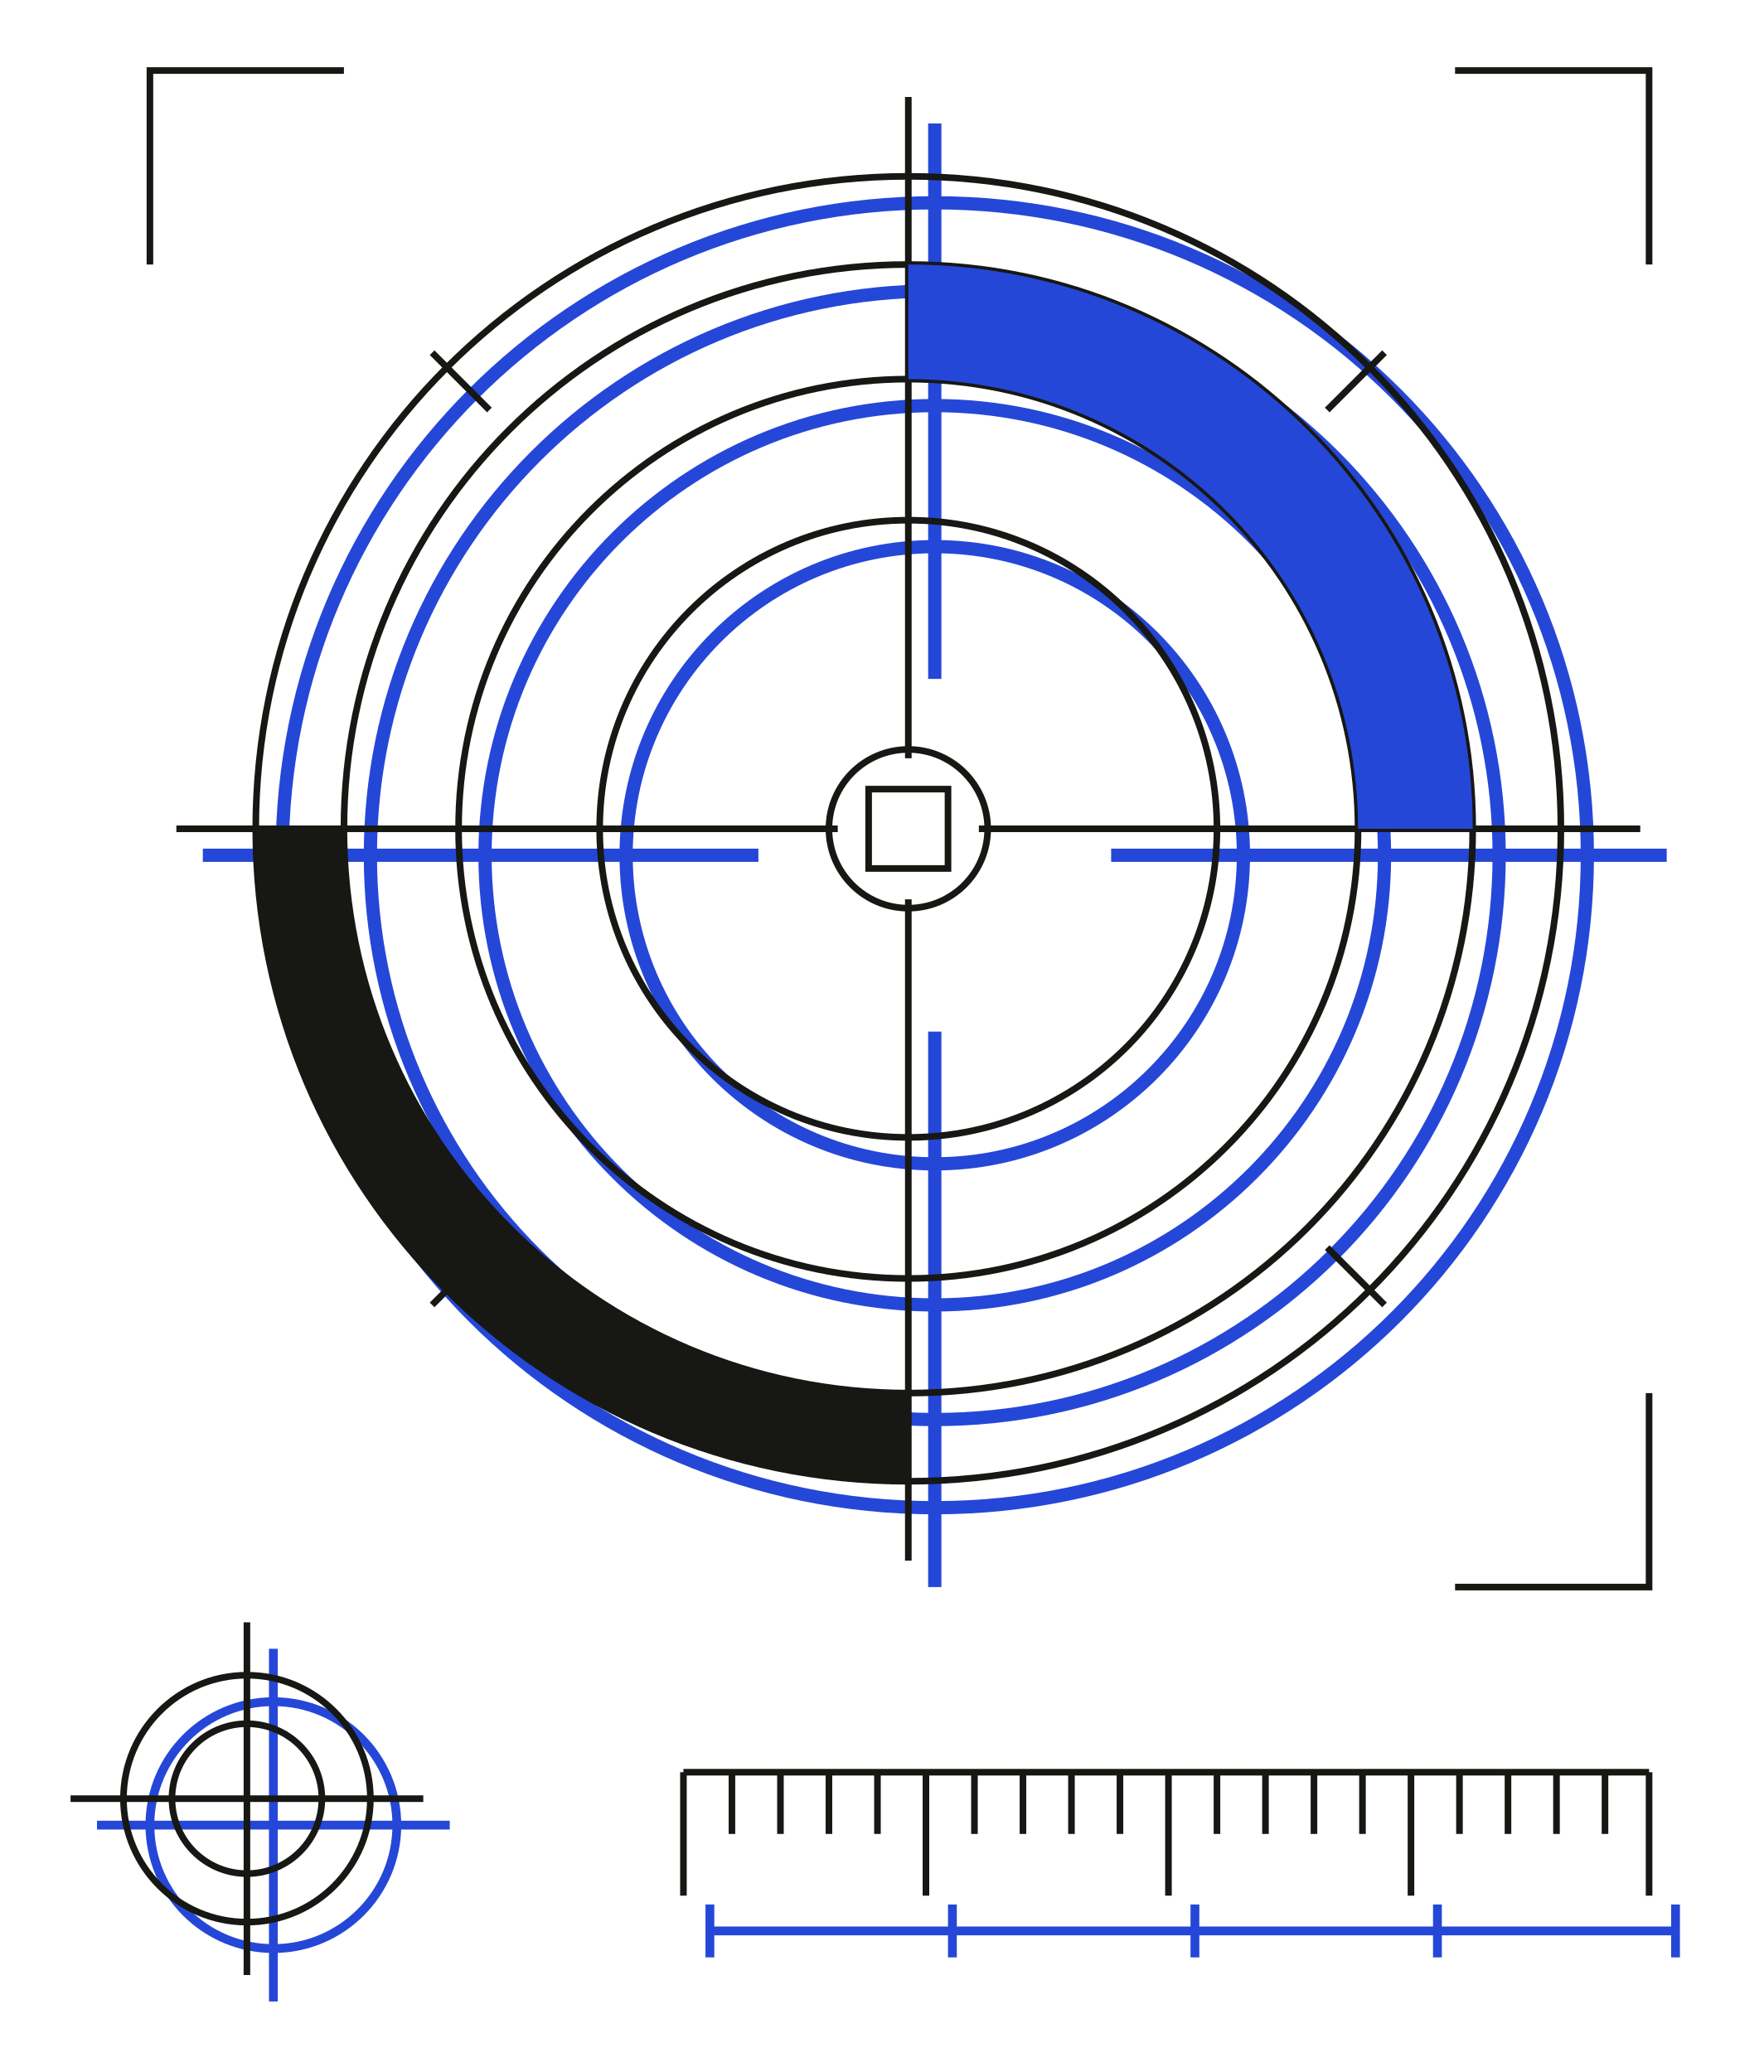
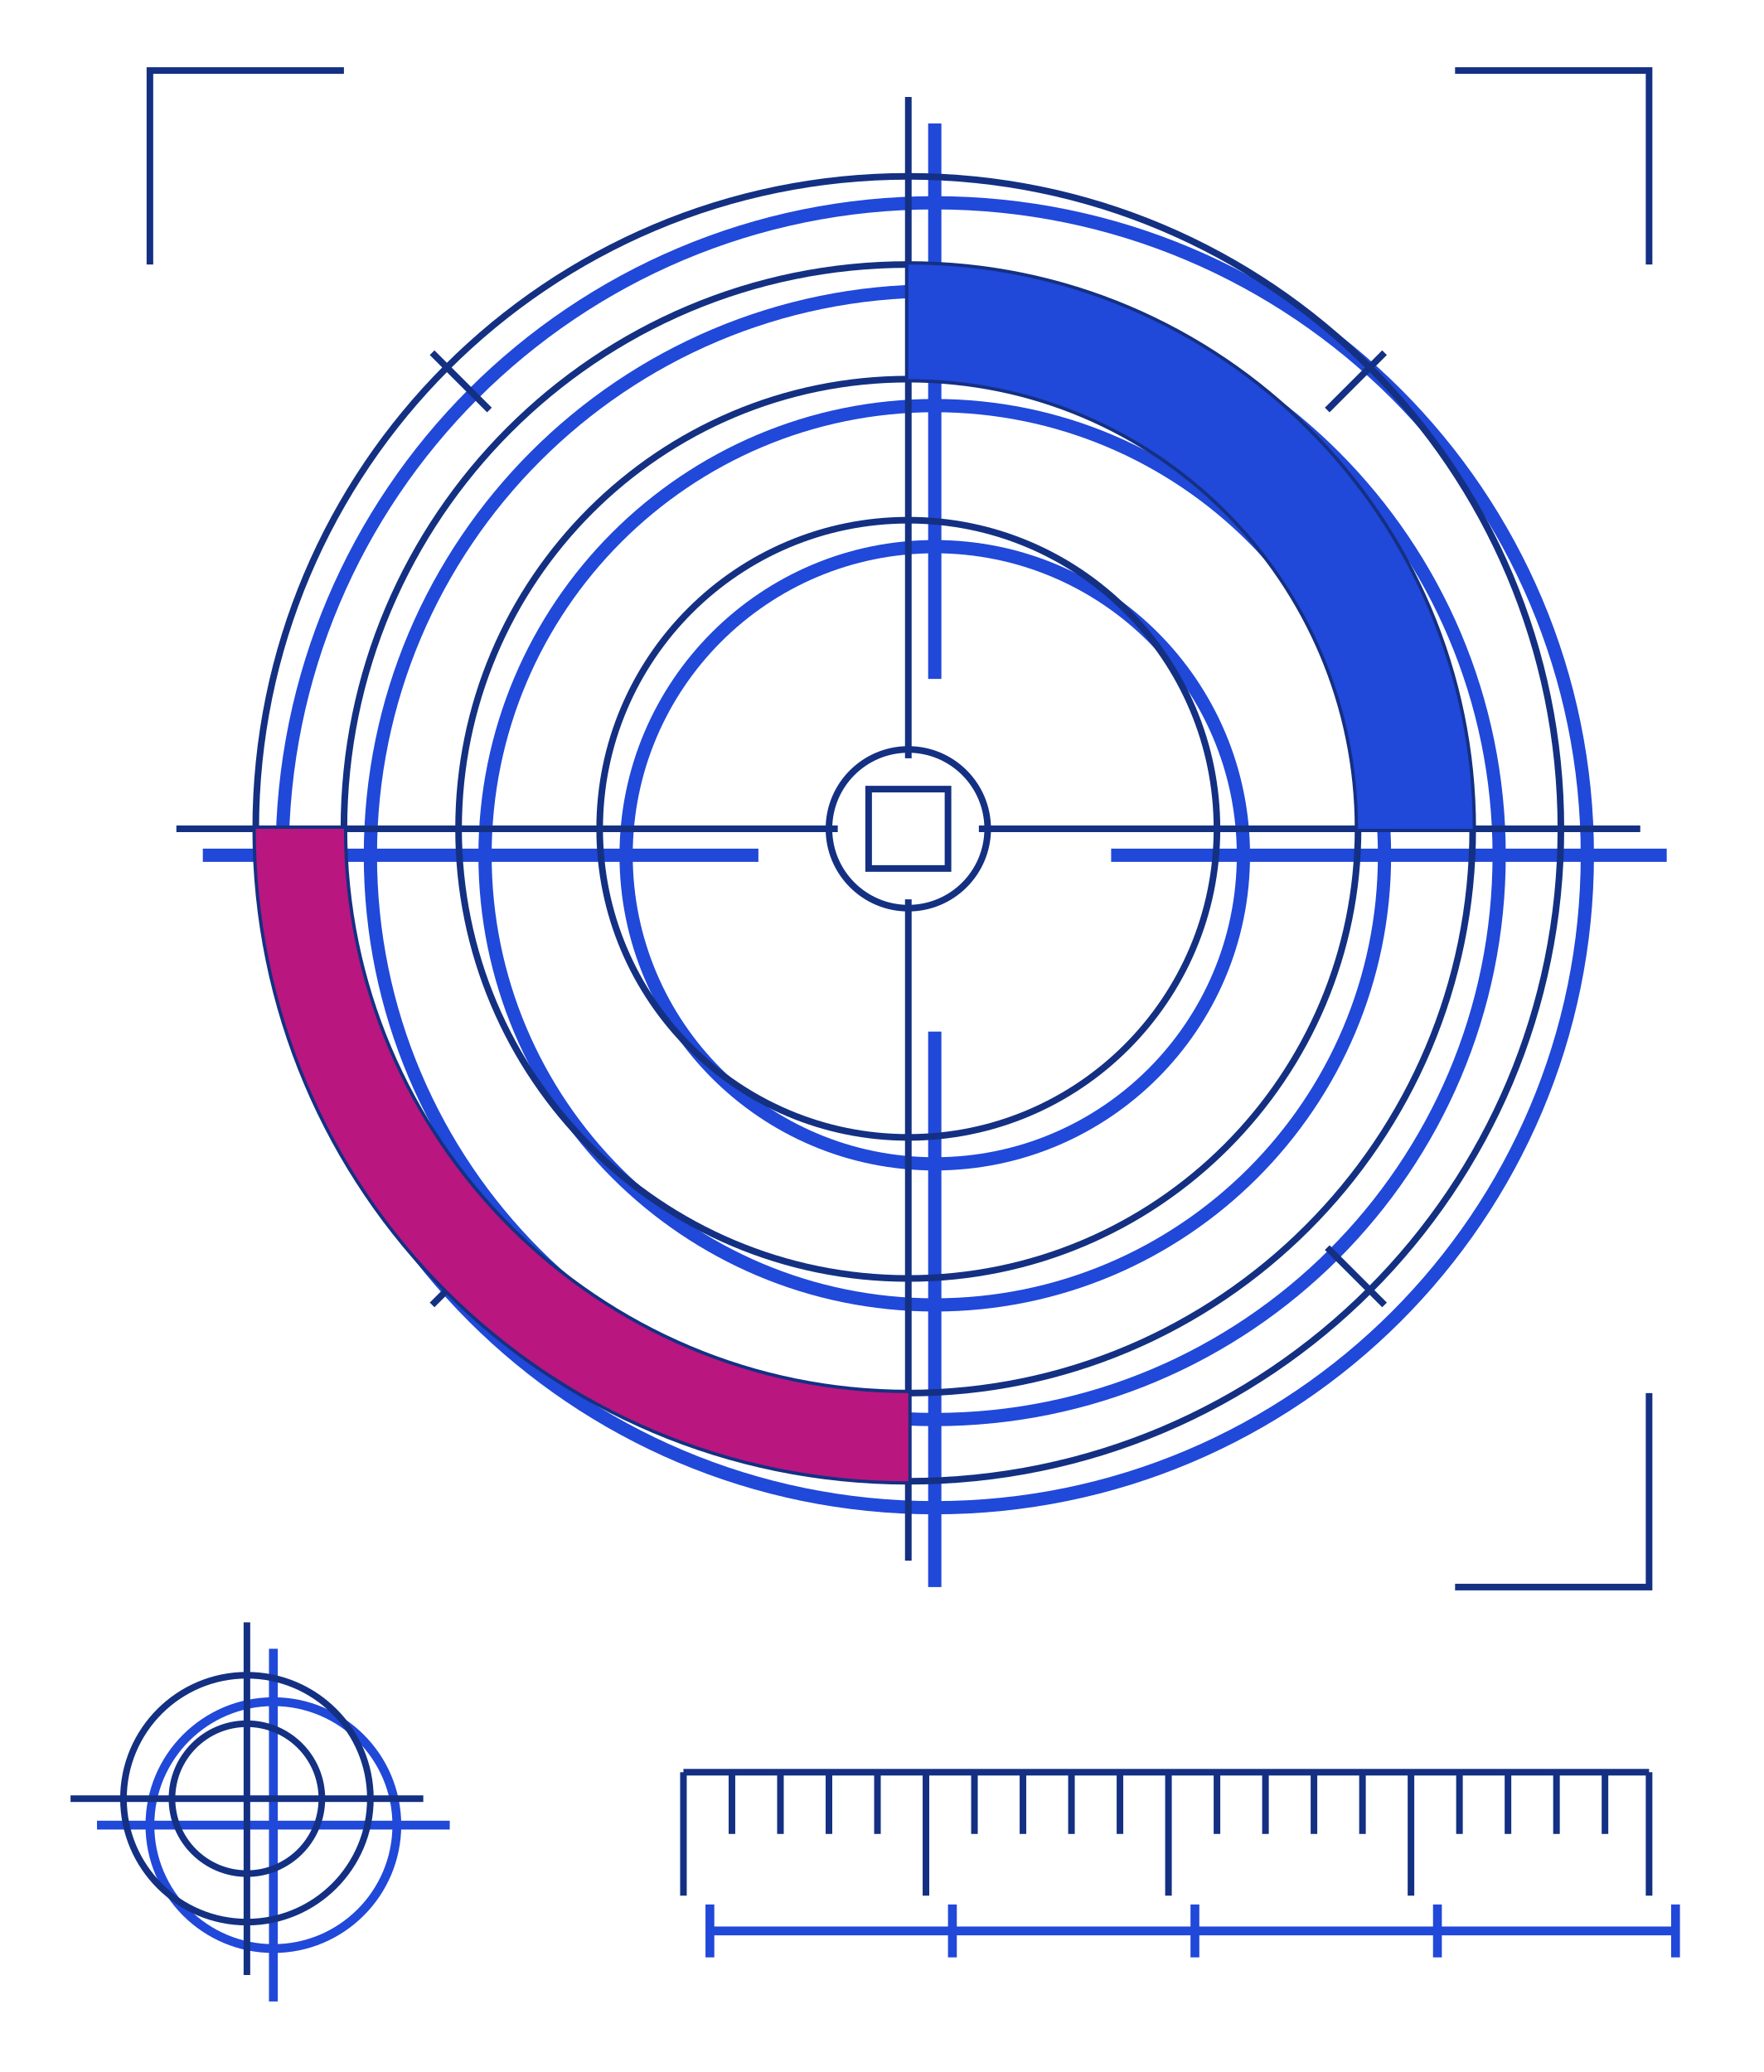
<svg xmlns="http://www.w3.org/2000/svg" viewBox="0 0 400 470" fill="none">
  <view id="register" viewBox="10 362 92 92" />
-   <g stroke="#2547d8" stroke-width="3">
+   <g stroke="#2048d9" stroke-width="3">
    <circle cx="212" cy="194" r="148" />
    <circle cx="212" cy="194" r="128" />
    <circle cx="212" cy="194" r="102" />
    <circle cx="212" cy="194" r="70" />
    <path d="M212 28V154M212 234V360M46 194H172M252 194H378" />
  </g>
-   <g stroke="#171714" stroke-width="1.5">
+   <g stroke="#143083" stroke-width="1.5">
    <circle cx="206" cy="188" r="148" />
    <circle cx="206" cy="188" r="128" />
    <circle cx="206" cy="188" r="102" />
    <circle cx="206" cy="188" r="70" />
    <circle cx="206" cy="188" r="18" />
    <path d="M206 22V172M206 204V354M40 188H190M222 188H372" />
    <path d="M197 179H215V197H197Z" />
    <path d="M34 60V16H78M330 16H374V60M330 360H374V316" />
    <path d="M98 80L111 93M301 283L314 296M98 296L111 283M301 93L314 80" />
  </g>
-   <path d="M206 60A128 128 0 0 1 334 188H308A102 102 0 0 0 206 86Z" fill="#2547d8" />
-   <path d="M206 336A148 148 0 0 1 58 188H78A128 128 0 0 0 206 316Z" fill="#171714" />
-   <g stroke="#2547d8" stroke-width="2">
+   <path d="M206 60A128 128 0 0 1 334 188H308A102 102 0 0 0 206 86Z" fill="#2048d9" />
+   <path d="M206 336A148 148 0 0 1 58 188H78A128 128 0 0 0 206 316Z" fill="#b91680" />
+   <g stroke="#2048d9" stroke-width="2">
    <circle cx="62" cy="414" r="28" />
    <path d="M62 374V454M22 414H102" />
  </g>
-   <g stroke="#171714" stroke-width="1.5">
+   <g stroke="#143083" stroke-width="1.5">
    <circle cx="56" cy="408" r="28" />
    <circle cx="56" cy="408" r="17" />
    <path d="M56 368V448M16 408H96" />
    <path d="M155 402H374M155 402V430M166 402V416M177 402V416M188 402V416M199 402V416M210 402V430M221 402V416M232 402V416M243 402V416M254 402V416M265 402V430M276 402V416M287 402V416M298 402V416M309 402V416M320 402V430M331 402V416M342 402V416M353 402V416M364 402V416M374 402V430" />
  </g>
-   <path d="M161 438H380M161 432V444M216 432V444M271 432V444M326 432V444M380 432V444" stroke="#2547d8" stroke-width="2" />
+   <path d="M161 438H380M161 432V444M216 432V444M271 432V444M326 432V444M380 432V444" stroke="#2048d9" stroke-width="2" />
</svg>
